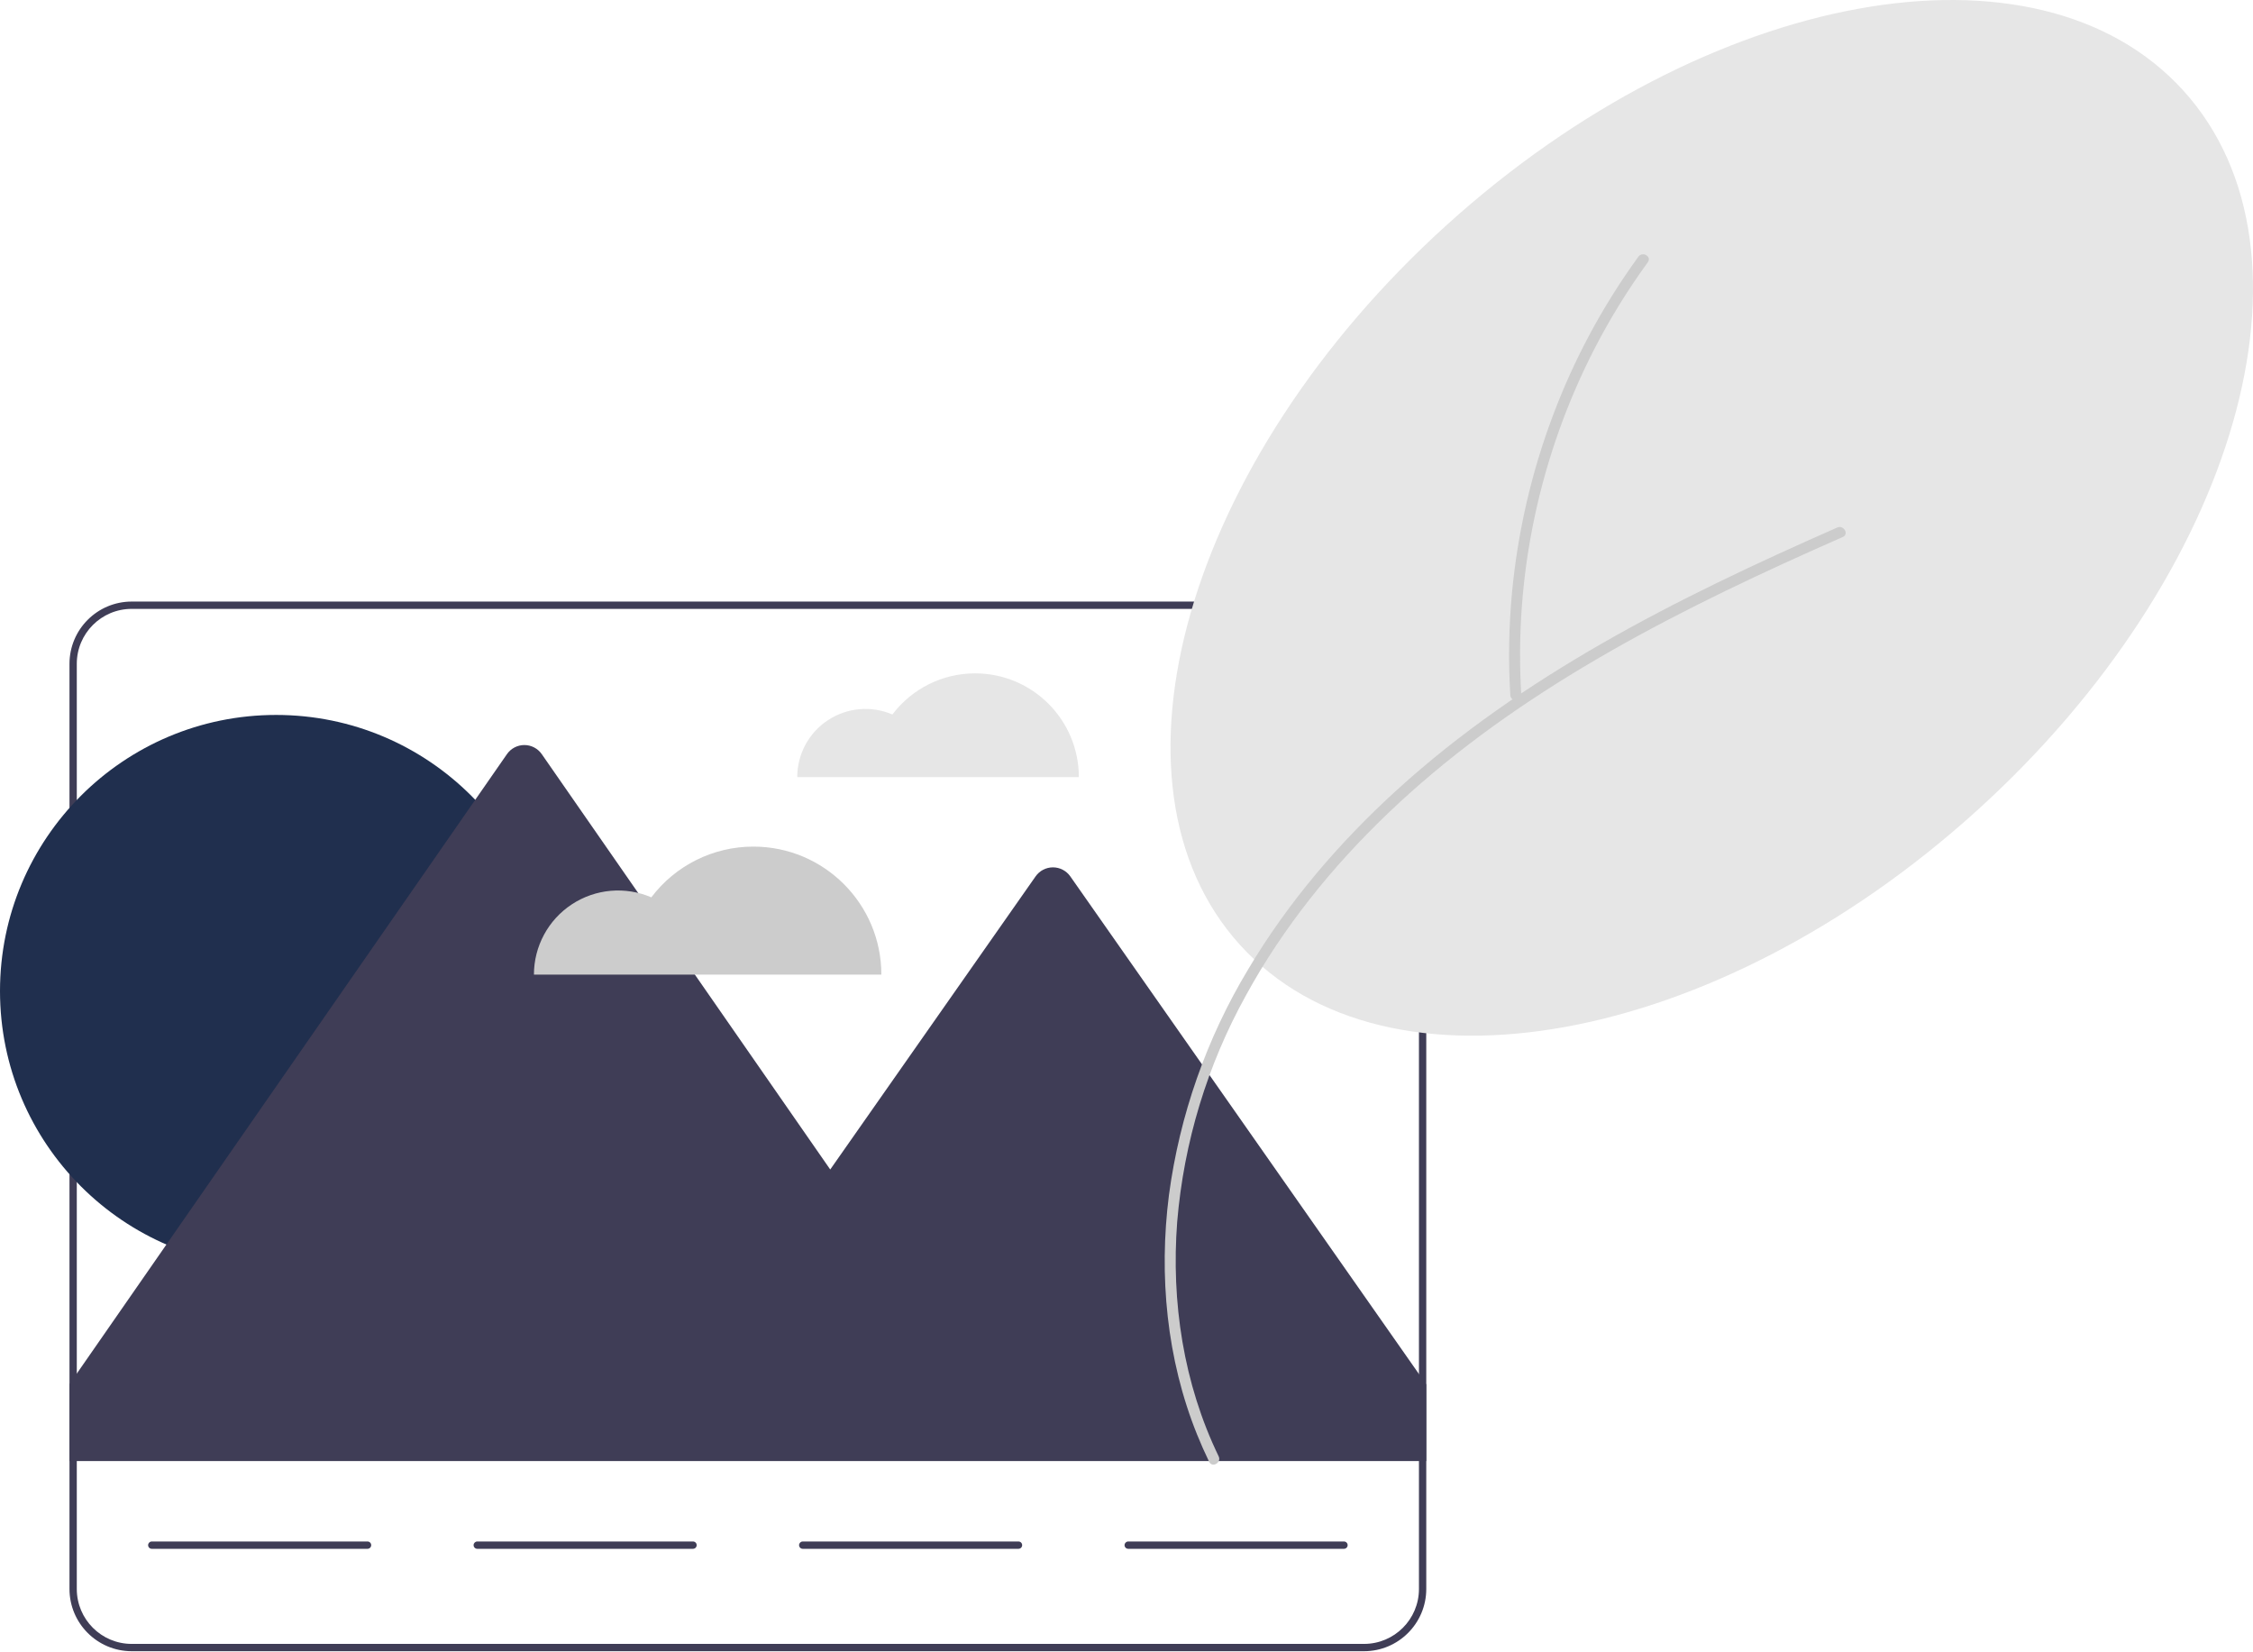
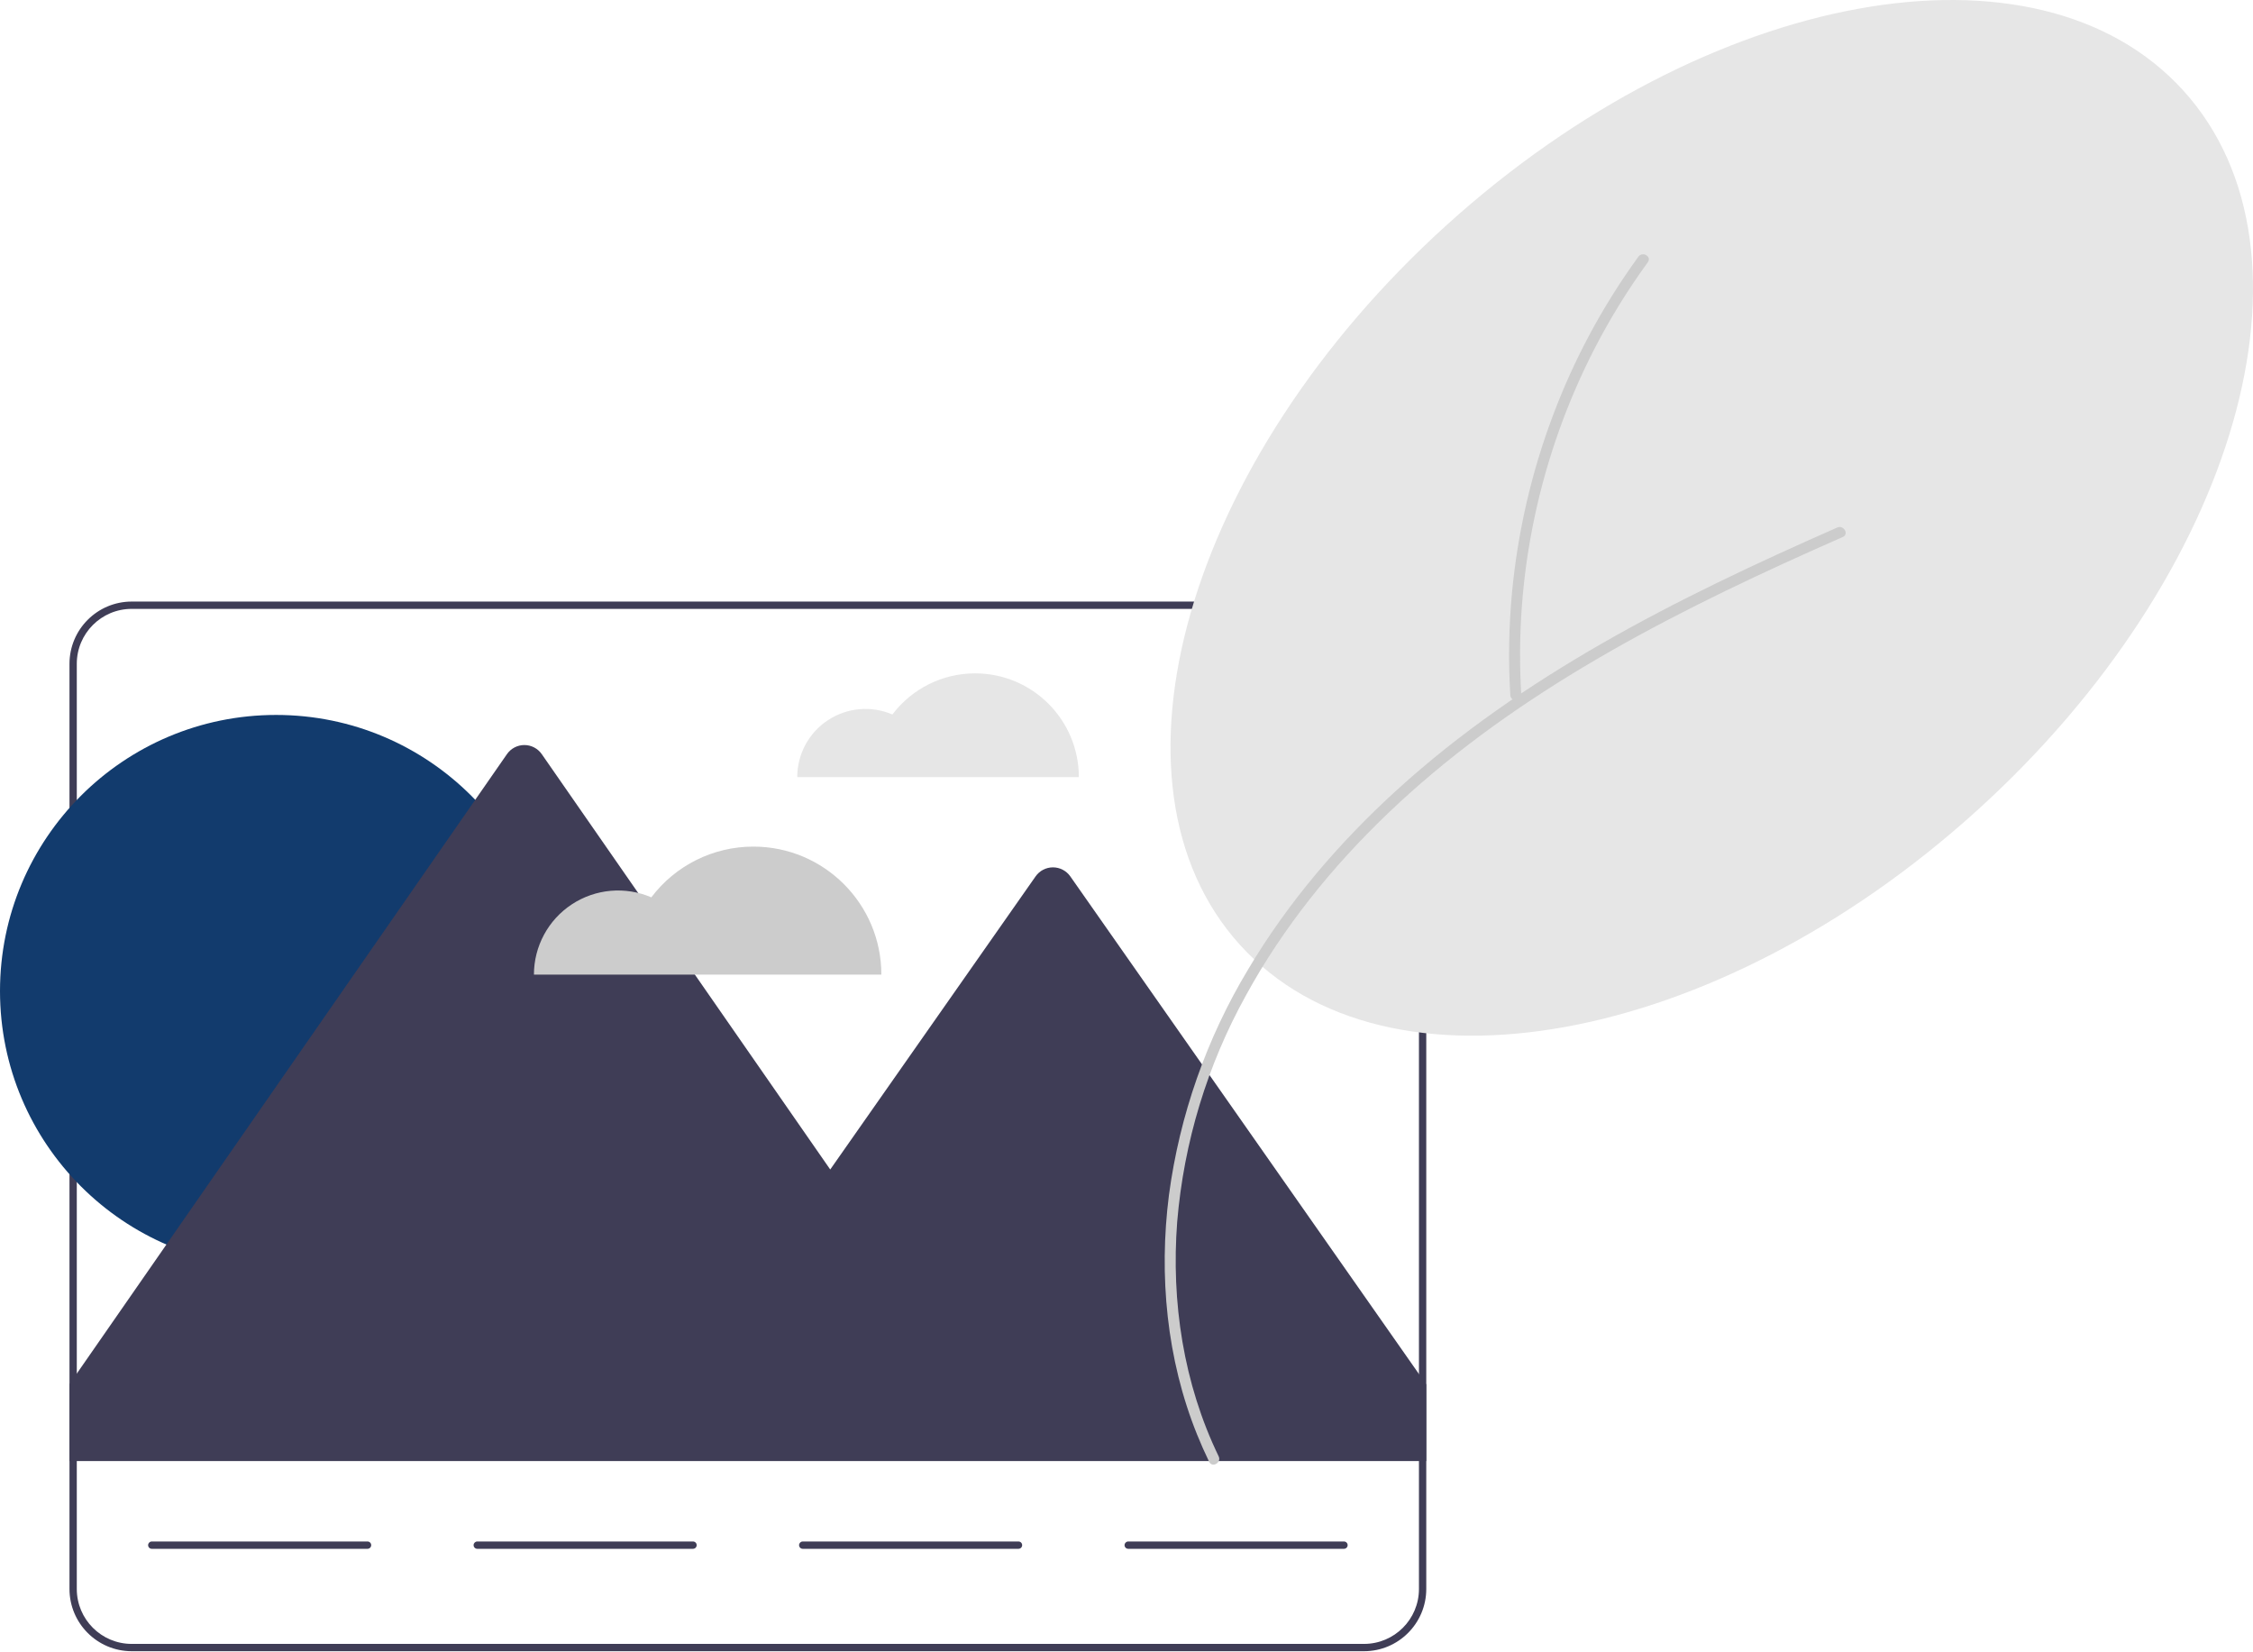
<svg xmlns="http://www.w3.org/2000/svg" data-name="Layer 1" width="658.717" height="482.741" viewBox="0 0 658.717 482.741">
  <path d="M555.734,405.491a30.281,30.281,0,0,0-24.18,12.023,19.938,19.938,0,0,0-27.819,18.309h82.331A30.332,30.332,0,0,0,555.734,405.491Z" transform="translate(-270.6416 -208.6294)" fill="#e6e6e6" />
  <path d="M669.467,384.5H309.134a18.203,18.203,0,0,0-18.177,18.177V673.194a18.203,18.203,0,0,0,18.177,18.177H669.467a18.203,18.203,0,0,0,18.177-18.177V402.677A18.203,18.203,0,0,0,669.467,384.5ZM685.505,673.194a16.058,16.058,0,0,1-16.039,16.039H309.134a16.058,16.058,0,0,1-16.039-16.039V402.677a16.058,16.058,0,0,1,16.039-16.039H669.467A16.058,16.058,0,0,1,685.505,402.677Z" transform="translate(-270.6416 -208.6294)" fill="#3f3d56" />
-   <circle cx="80.727" cy="289.744" r="80.727" fill="#202F4E" />
+   <circle cx="80.727" cy="289.744" r="80.727" fill="#123B6D" />
  <path d="M687.644,613.391v22.379H290.957V613.284l2.138-3.079L418.859,429.108a6.196,6.196,0,0,1,10.179,0l84.341,121.433,60.037-85.689a6.197,6.197,0,0,1,10.158,0L685.505,610.333Z" transform="translate(-270.6416 -208.6294)" fill="#3f3d56" />
  <path d="M378.1,661.432H315.015a1.069,1.069,0,0,1,0-2.138h63.085a1.069,1.069,0,1,1,0,2.138Z" transform="translate(-270.6416 -208.6294)" fill="#3f3d56" />
  <path d="M473.262,661.432H410.177a1.069,1.069,0,1,1,0-2.138H473.262a1.069,1.069,0,0,1,0,2.138Z" transform="translate(-270.6416 -208.6294)" fill="#3f3d56" />
  <path d="M568.424,661.432H505.339a1.069,1.069,0,0,1,0-2.138h63.085a1.069,1.069,0,1,1,0,2.138Z" transform="translate(-270.6416 -208.6294)" fill="#3f3d56" />
  <path d="M663.586,661.432H600.501a1.069,1.069,0,0,1,0-2.138h63.085a1.069,1.069,0,0,1,0,2.138Z" transform="translate(-270.6416 -208.6294)" fill="#3f3d56" />
  <ellipse cx="771.113" cy="360.024" rx="186.047" ry="115.477" transform="translate(-312.8458 401.8894) rotate(-42.14571)" fill="#e6e6e6" />
  <path d="M626.943,634.389c-10.274-21.223-13.912-45.136-12.123-68.549a164.735,164.735,0,0,1,20.136-66.263c10.821-19.785,25.123-37.495,41.38-53.068,17.254-16.528,36.71-30.559,57.181-42.822,21.616-12.949,44.33-23.954,67.308-34.25q4.295-1.925,8.604-3.82c1.885-.83.255-3.595-1.619-2.77-23.428,10.315-46.658,21.186-68.873,33.941-21.222,12.186-41.526,26.126-59.666,42.599-16.922,15.367-32.003,32.946-43.696,52.629a172.042,172.042,0,0,0-23.165,65.995c-2.996,23.518-.68,47.974,8.236,70.041q1.631,4.036,3.527,7.956c.899,1.858,3.666.233,2.77-1.619Z" transform="translate(-270.6416 -208.6294)" fill="#ccc" />
  <path d="M715.424,411.867a193.82,193.82,0,0,1,3.913-52.178,197.014,197.014,0,0,1,17.595-49.307,193.756,193.756,0,0,1,15.5-25.093c1.217-1.671-1.565-3.273-2.77-1.619a196.924,196.924,0,0,0-25.063,46.635,200.262,200.262,0,0,0-11.889,51.619,193.678,193.678,0,0,0-.493,29.943c.125,2.051,3.334,2.065,3.208,0Z" transform="translate(-270.6416 -208.6294)" fill="#ccc" />
  <path d="M490.904,456.139a37.359,37.359,0,0,0-29.833,14.834A24.598,24.598,0,0,0,426.75,493.562h101.577A37.423,37.423,0,0,0,490.904,456.139Z" transform="translate(-270.6416 -208.6294)" fill="#ccc" />
</svg>
